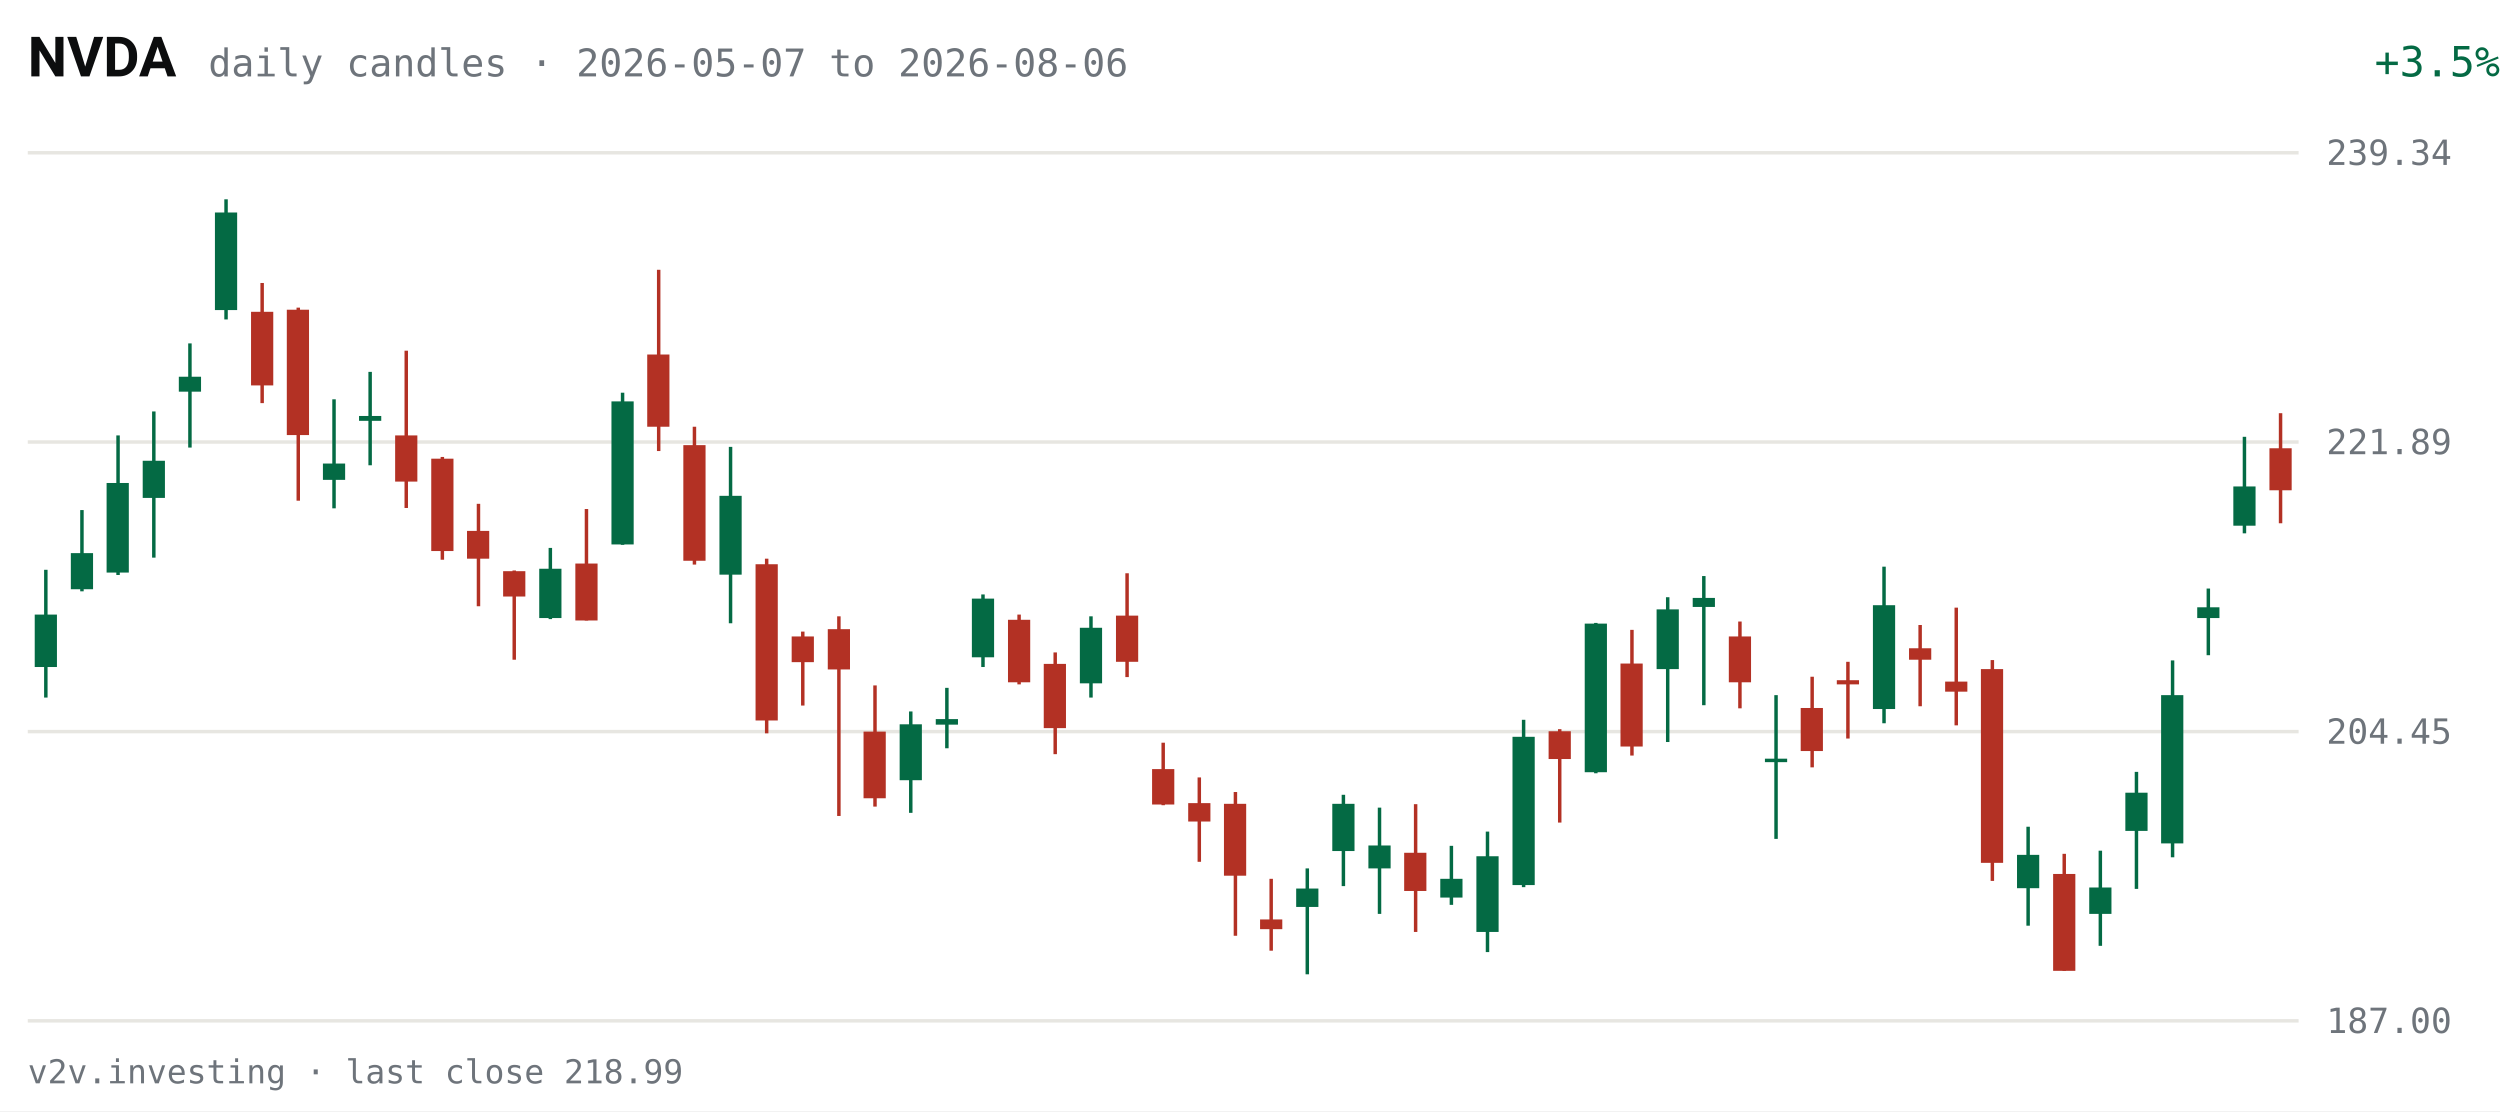
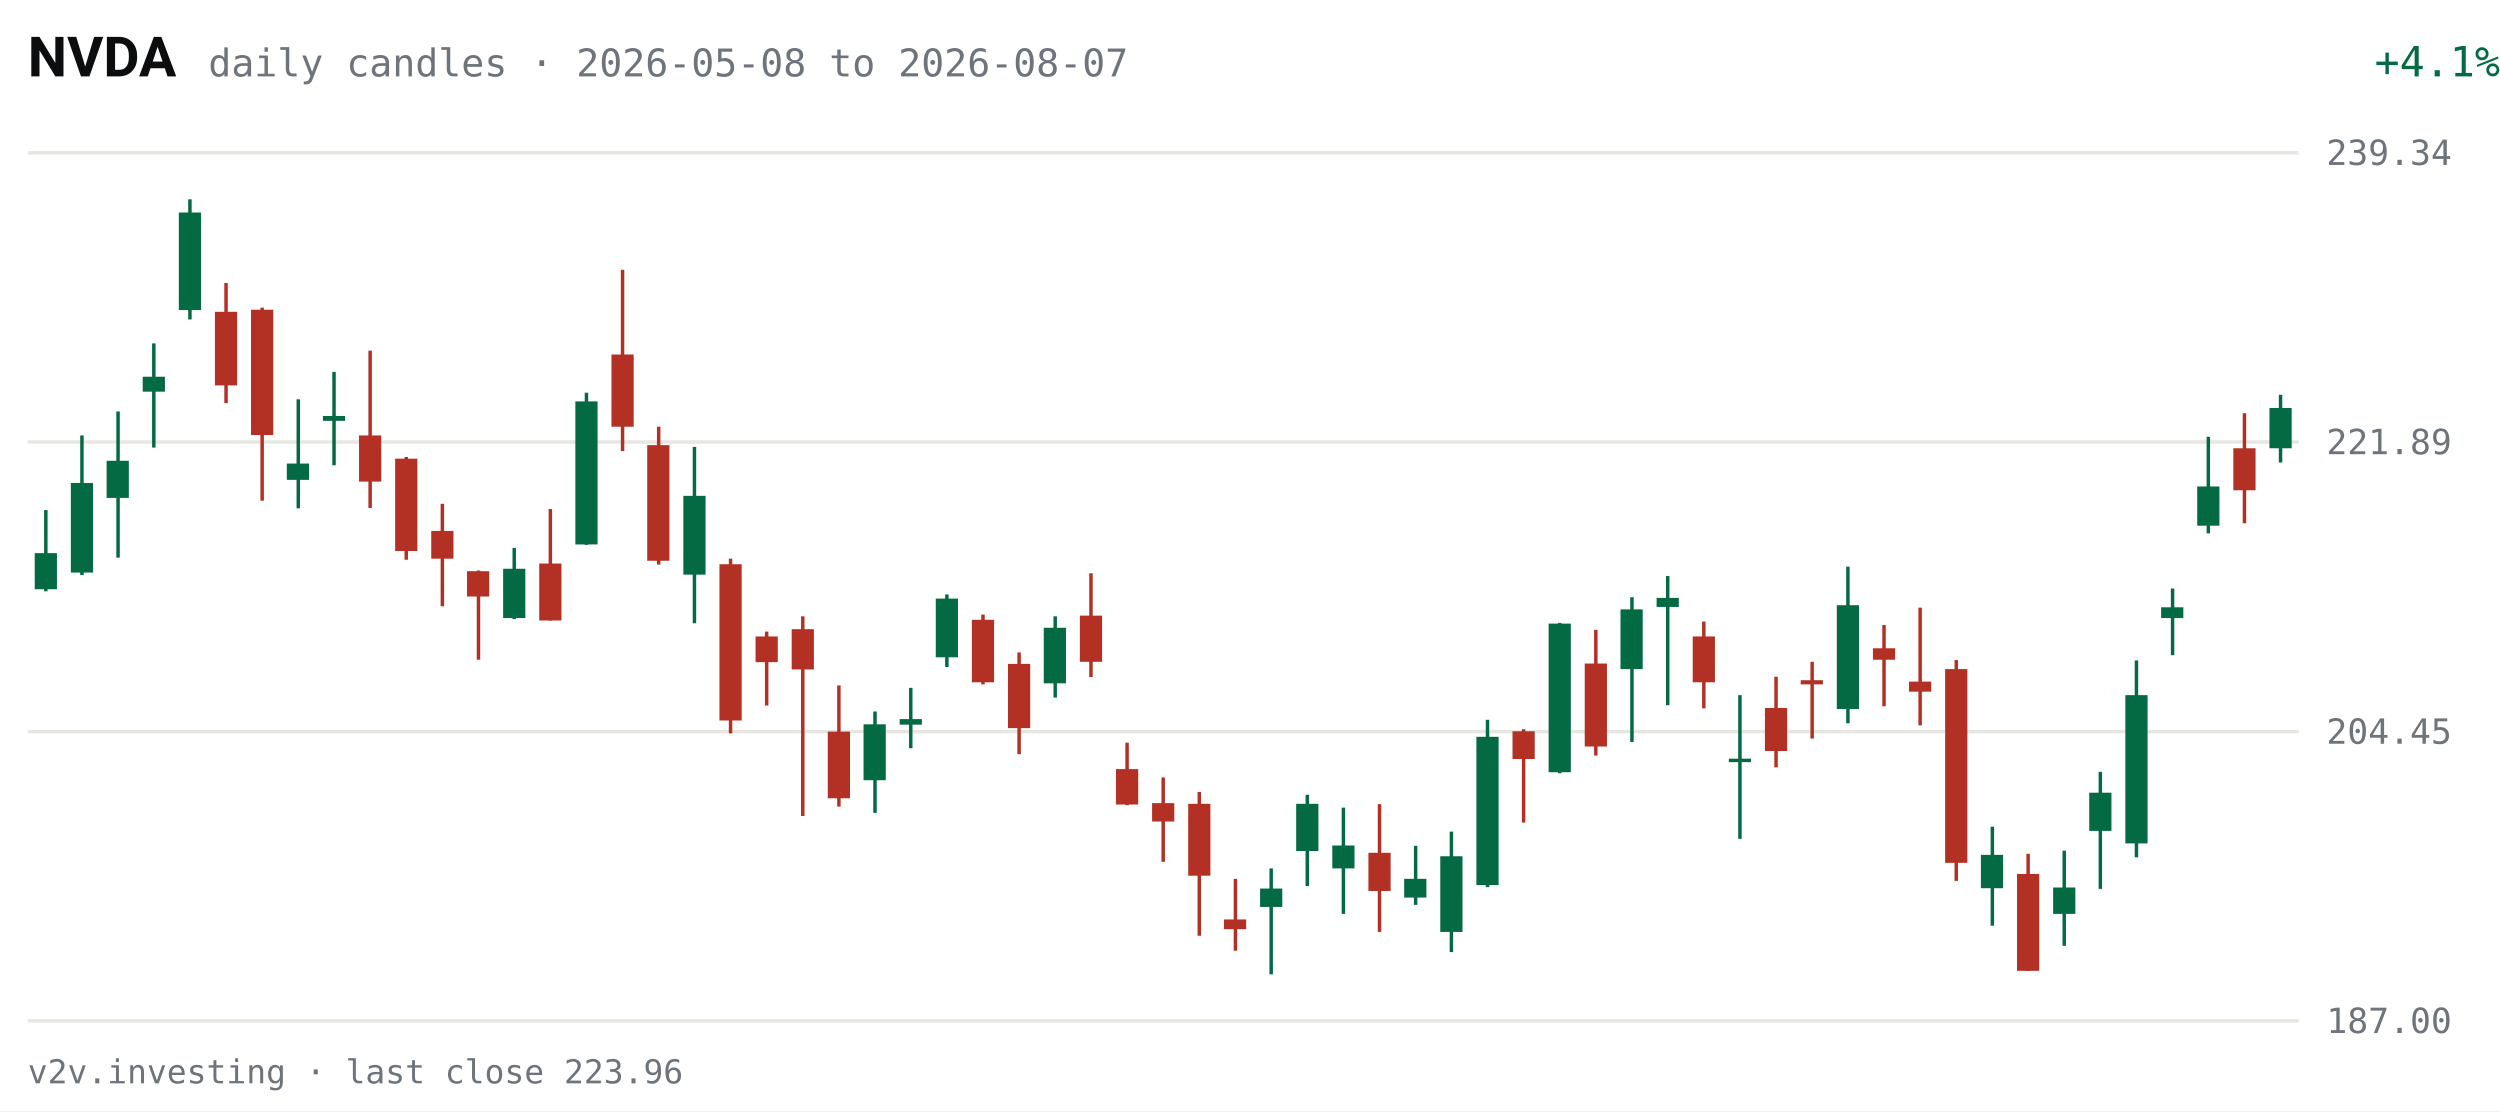
<svg xmlns="http://www.w3.org/2000/svg" viewBox="0 0 720 320" width="720" height="320" role="img" aria-label="NVDA daily candles, last 63 sessions">
  <rect width="720" height="320" fill="#FFFFFF" />
  <text x="8" y="22" fill="#0C0D0E" font-size="16" font-weight="600" font-family="system-ui,-apple-system,Segoe UI,Roboto,sans-serif">NVDA</text>
-   <text x="60" y="22" fill="#6E747B" font-size="11" font-family="ui-monospace,SFMono-Regular,Menlo,Consolas,monospace">daily candles · 2026-05-07 to 2026-08-06</text>
-   <text x="670" y="22" fill="#046A44" font-size="12" text-anchor="end" font-family="ui-monospace,SFMono-Regular,Menlo,Consolas,monospace" transform="translate(50,0)">+3.5%</text>
+   <text x="60" y="22" fill="#6E747B" font-size="11" font-family="ui-monospace,SFMono-Regular,Menlo,Consolas,monospace">daily candles · 2026-05-08 to 2026-08-07</text>
+   <text x="670" y="22" fill="#046A44" font-size="12" text-anchor="end" font-family="ui-monospace,SFMono-Regular,Menlo,Consolas,monospace" transform="translate(50,0)">+4.1%</text>
  <g font-family="ui-monospace,SFMono-Regular,Menlo,Consolas,monospace">
    <line x1="8" y1="294.0" x2="662" y2="294.0" stroke="#E7E6E1" stroke-width="1" />
    <text x="670" y="297.5" fill="#6E747B" font-size="10">187.00</text>
    <line x1="8" y1="210.7" x2="662" y2="210.7" stroke="#E7E6E1" stroke-width="1" />
    <text x="670" y="214.2" fill="#6E747B" font-size="10">204.45</text>
    <line x1="8" y1="127.3" x2="662" y2="127.3" stroke="#E7E6E1" stroke-width="1" />
    <text x="670" y="130.8" fill="#6E747B" font-size="10">221.89</text>
    <line x1="8" y1="44.0" x2="662" y2="44.0" stroke="#E7E6E1" stroke-width="1" />
    <text x="670" y="47.5" fill="#6E747B" font-size="10">239.34</text>
-     <line x1="13.2" y1="164.1" x2="13.2" y2="200.9" stroke="#046A44" stroke-width="1" />
-     <rect x="10.0" y="177.0" width="6.4" height="15.1" fill="#046A44" />
-     <line x1="23.6" y1="146.9" x2="23.6" y2="170.3" stroke="#046A44" stroke-width="1" />
-     <rect x="20.4" y="159.3" width="6.4" height="10.4" fill="#046A44" />
-     <line x1="34.0" y1="125.4" x2="34.0" y2="165.6" stroke="#046A44" stroke-width="1" />
-     <rect x="30.7" y="139.1" width="6.4" height="25.8" fill="#046A44" />
-     <line x1="44.3" y1="118.5" x2="44.3" y2="160.6" stroke="#046A44" stroke-width="1" />
-     <rect x="41.1" y="132.7" width="6.4" height="10.7" fill="#046A44" />
-     <line x1="54.7" y1="98.9" x2="54.7" y2="128.9" stroke="#046A44" stroke-width="1" />
-     <rect x="51.5" y="108.5" width="6.4" height="4.3" fill="#046A44" />
-     <line x1="65.1" y1="57.4" x2="65.1" y2="92.0" stroke="#046A44" stroke-width="1" />
-     <rect x="61.9" y="61.2" width="6.4" height="28.1" fill="#046A44" />
-     <line x1="75.5" y1="81.5" x2="75.5" y2="116.1" stroke="#B33124" stroke-width="1" />
-     <rect x="72.3" y="89.8" width="6.4" height="21.2" fill="#B33124" />
-     <line x1="85.9" y1="88.6" x2="85.9" y2="144.2" stroke="#B33124" stroke-width="1" />
-     <rect x="82.6" y="89.2" width="6.4" height="36.1" fill="#B33124" />
-     <line x1="96.2" y1="115.0" x2="96.2" y2="146.4" stroke="#046A44" stroke-width="1" />
-     <rect x="93.0" y="133.5" width="6.4" height="4.7" fill="#046A44" />
-     <line x1="106.6" y1="107.1" x2="106.6" y2="134.0" stroke="#046A44" stroke-width="1" />
-     <rect x="103.4" y="119.8" width="6.4" height="1.4" fill="#046A44" />
-     <line x1="117.0" y1="101.0" x2="117.0" y2="146.3" stroke="#B33124" stroke-width="1" />
-     <rect x="113.8" y="125.4" width="6.4" height="13.3" fill="#B33124" />
-     <line x1="127.4" y1="131.6" x2="127.4" y2="161.2" stroke="#B33124" stroke-width="1" />
-     <rect x="124.2" y="132.1" width="6.4" height="26.6" fill="#B33124" />
-     <line x1="137.8" y1="145.1" x2="137.8" y2="174.6" stroke="#B33124" stroke-width="1" />
-     <rect x="134.5" y="152.9" width="6.4" height="8.0" fill="#B33124" />
-     <line x1="148.1" y1="164.3" x2="148.1" y2="190.0" stroke="#B33124" stroke-width="1" />
-     <rect x="144.9" y="164.5" width="6.4" height="7.3" fill="#B33124" />
-     <line x1="158.5" y1="157.8" x2="158.5" y2="178.3" stroke="#046A44" stroke-width="1" />
-     <rect x="155.3" y="163.8" width="6.4" height="14.2" fill="#046A44" />
-     <line x1="168.9" y1="146.6" x2="168.9" y2="178.7" stroke="#B33124" stroke-width="1" />
-     <rect x="165.7" y="162.3" width="6.4" height="16.4" fill="#B33124" />
-     <line x1="179.3" y1="113.1" x2="179.3" y2="156.9" stroke="#046A44" stroke-width="1" />
-     <rect x="176.1" y="115.6" width="6.4" height="41.2" fill="#046A44" />
-     <line x1="189.7" y1="77.7" x2="189.7" y2="129.9" stroke="#B33124" stroke-width="1" />
-     <rect x="186.4" y="102.1" width="6.4" height="20.8" fill="#B33124" />
-     <line x1="200.0" y1="122.9" x2="200.0" y2="162.6" stroke="#B33124" stroke-width="1" />
-     <rect x="196.8" y="128.2" width="6.4" height="33.3" fill="#B33124" />
-     <line x1="210.4" y1="128.7" x2="210.4" y2="179.5" stroke="#046A44" stroke-width="1" />
-     <rect x="207.2" y="142.8" width="6.4" height="22.7" fill="#046A44" />
-     <line x1="220.8" y1="160.9" x2="220.8" y2="211.2" stroke="#B33124" stroke-width="1" />
-     <rect x="217.6" y="162.5" width="6.4" height="45.0" fill="#B33124" />
-     <line x1="231.2" y1="181.9" x2="231.2" y2="203.2" stroke="#B33124" stroke-width="1" />
-     <rect x="228.0" y="183.3" width="6.4" height="7.4" fill="#B33124" />
-     <line x1="241.6" y1="177.5" x2="241.6" y2="235.0" stroke="#B33124" stroke-width="1" />
-     <rect x="238.4" y="181.2" width="6.4" height="11.6" fill="#B33124" />
-     <line x1="252.0" y1="197.4" x2="252.0" y2="232.3" stroke="#B33124" stroke-width="1" />
-     <rect x="248.7" y="210.7" width="6.4" height="19.2" fill="#B33124" />
-     <line x1="262.3" y1="204.9" x2="262.3" y2="234.1" stroke="#046A44" stroke-width="1" />
-     <rect x="259.1" y="208.6" width="6.4" height="16.1" fill="#046A44" />
-     <line x1="272.7" y1="198.1" x2="272.7" y2="215.5" stroke="#046A44" stroke-width="1" />
-     <rect x="269.5" y="207.1" width="6.4" height="1.6" fill="#046A44" />
-     <line x1="283.1" y1="171.2" x2="283.1" y2="192.1" stroke="#046A44" stroke-width="1" />
-     <rect x="279.9" y="172.4" width="6.4" height="16.9" fill="#046A44" />
-     <line x1="293.5" y1="177.0" x2="293.5" y2="197.1" stroke="#B33124" stroke-width="1" />
-     <rect x="290.3" y="178.5" width="6.4" height="18.0" fill="#B33124" />
-     <line x1="303.9" y1="187.9" x2="303.9" y2="217.2" stroke="#B33124" stroke-width="1" />
-     <rect x="300.6" y="191.2" width="6.4" height="18.5" fill="#B33124" />
-     <line x1="314.2" y1="177.5" x2="314.2" y2="200.9" stroke="#046A44" stroke-width="1" />
-     <rect x="311.0" y="180.8" width="6.4" height="16.0" fill="#046A44" />
-     <line x1="324.6" y1="165.1" x2="324.6" y2="195.0" stroke="#B33124" stroke-width="1" />
-     <rect x="321.4" y="177.3" width="6.4" height="13.3" fill="#B33124" />
-     <line x1="335.0" y1="213.9" x2="335.0" y2="231.9" stroke="#B33124" stroke-width="1" />
-     <rect x="331.8" y="221.5" width="6.4" height="10.2" fill="#B33124" />
-     <line x1="345.4" y1="223.9" x2="345.4" y2="248.2" stroke="#B33124" stroke-width="1" />
-     <rect x="342.2" y="231.3" width="6.4" height="5.3" fill="#B33124" />
-     <line x1="355.8" y1="228.1" x2="355.8" y2="269.5" stroke="#B33124" stroke-width="1" />
-     <rect x="352.5" y="231.5" width="6.4" height="20.7" fill="#B33124" />
-     <line x1="366.1" y1="253.1" x2="366.1" y2="273.8" stroke="#B33124" stroke-width="1" />
-     <rect x="362.9" y="264.8" width="6.4" height="2.8" fill="#B33124" />
-     <line x1="376.5" y1="250.1" x2="376.5" y2="280.6" stroke="#046A44" stroke-width="1" />
-     <rect x="373.3" y="255.9" width="6.4" height="5.3" fill="#046A44" />
-     <line x1="386.9" y1="228.9" x2="386.9" y2="255.2" stroke="#046A44" stroke-width="1" />
-     <rect x="383.7" y="231.5" width="6.4" height="13.6" fill="#046A44" />
-     <line x1="397.3" y1="232.6" x2="397.3" y2="263.2" stroke="#046A44" stroke-width="1" />
-     <rect x="394.1" y="243.5" width="6.4" height="6.6" fill="#046A44" />
-     <line x1="407.7" y1="231.6" x2="407.7" y2="268.4" stroke="#B33124" stroke-width="1" />
-     <rect x="404.4" y="245.6" width="6.4" height="11.0" fill="#B33124" />
-     <line x1="418.0" y1="243.6" x2="418.0" y2="260.6" stroke="#046A44" stroke-width="1" />
-     <rect x="414.8" y="253.1" width="6.4" height="5.4" fill="#046A44" />
-     <line x1="428.4" y1="239.5" x2="428.4" y2="274.2" stroke="#046A44" stroke-width="1" />
-     <rect x="425.2" y="246.6" width="6.4" height="21.8" fill="#046A44" />
-     <line x1="438.8" y1="207.3" x2="438.8" y2="255.5" stroke="#046A44" stroke-width="1" />
-     <rect x="435.6" y="212.2" width="6.4" height="42.7" fill="#046A44" />
-     <line x1="449.2" y1="210.0" x2="449.2" y2="236.9" stroke="#B33124" stroke-width="1" />
-     <rect x="446.0" y="210.6" width="6.4" height="8.0" fill="#B33124" />
-     <line x1="459.6" y1="179.4" x2="459.6" y2="222.7" stroke="#046A44" stroke-width="1" />
-     <rect x="456.4" y="179.6" width="6.4" height="42.8" fill="#046A44" />
-     <line x1="470.0" y1="181.4" x2="470.0" y2="217.6" stroke="#B33124" stroke-width="1" />
-     <rect x="466.7" y="191.1" width="6.4" height="23.9" fill="#B33124" />
-     <line x1="480.3" y1="172.0" x2="480.3" y2="213.7" stroke="#046A44" stroke-width="1" />
-     <rect x="477.1" y="175.5" width="6.4" height="17.2" fill="#046A44" />
-     <line x1="490.7" y1="165.9" x2="490.7" y2="203.1" stroke="#046A44" stroke-width="1" />
-     <rect x="487.5" y="172.2" width="6.4" height="2.6" fill="#046A44" />
-     <line x1="501.1" y1="179.0" x2="501.1" y2="204.0" stroke="#B33124" stroke-width="1" />
-     <rect x="497.9" y="183.3" width="6.4" height="13.2" fill="#B33124" />
-     <line x1="511.5" y1="200.2" x2="511.5" y2="241.6" stroke="#046A44" stroke-width="1" />
-     <rect x="508.3" y="218.5" width="6.4" height="1.0" fill="#046A44" />
-     <line x1="521.9" y1="194.9" x2="521.9" y2="221.0" stroke="#B33124" stroke-width="1" />
-     <rect x="518.6" y="203.9" width="6.4" height="12.4" fill="#B33124" />
-     <line x1="532.2" y1="190.6" x2="532.2" y2="212.7" stroke="#B33124" stroke-width="1" />
-     <rect x="529.0" y="195.9" width="6.4" height="1.2" fill="#B33124" />
-     <line x1="542.6" y1="163.2" x2="542.6" y2="208.3" stroke="#046A44" stroke-width="1" />
-     <rect x="539.4" y="174.3" width="6.4" height="29.9" fill="#046A44" />
-     <line x1="553.0" y1="180.0" x2="553.0" y2="203.4" stroke="#B33124" stroke-width="1" />
-     <rect x="549.8" y="186.7" width="6.4" height="3.3" fill="#B33124" />
-     <line x1="563.4" y1="175.0" x2="563.4" y2="208.9" stroke="#B33124" stroke-width="1" />
-     <rect x="560.2" y="196.3" width="6.4" height="2.9" fill="#B33124" />
-     <line x1="573.8" y1="190.1" x2="573.8" y2="253.7" stroke="#B33124" stroke-width="1" />
-     <rect x="570.5" y="192.7" width="6.4" height="55.8" fill="#B33124" />
-     <line x1="584.1" y1="238.1" x2="584.1" y2="266.6" stroke="#046A44" stroke-width="1" />
-     <rect x="580.9" y="246.2" width="6.4" height="9.6" fill="#046A44" />
-     <line x1="594.5" y1="245.9" x2="594.5" y2="279.6" stroke="#B33124" stroke-width="1" />
-     <rect x="591.3" y="251.7" width="6.4" height="27.9" fill="#B33124" />
-     <line x1="604.9" y1="245.0" x2="604.9" y2="272.4" stroke="#046A44" stroke-width="1" />
-     <rect x="601.7" y="255.6" width="6.4" height="7.6" fill="#046A44" />
-     <line x1="615.3" y1="222.3" x2="615.3" y2="256.0" stroke="#046A44" stroke-width="1" />
-     <rect x="612.1" y="228.3" width="6.4" height="11.0" fill="#046A44" />
-     <line x1="625.7" y1="190.2" x2="625.7" y2="246.9" stroke="#046A44" stroke-width="1" />
-     <rect x="622.4" y="200.2" width="6.4" height="42.7" fill="#046A44" />
-     <line x1="636.0" y1="169.5" x2="636.0" y2="188.7" stroke="#046A44" stroke-width="1" />
-     <rect x="632.8" y="174.9" width="6.4" height="3.1" fill="#046A44" />
-     <line x1="646.4" y1="125.8" x2="646.4" y2="153.6" stroke="#046A44" stroke-width="1" />
-     <rect x="643.2" y="140.1" width="6.4" height="11.3" fill="#046A44" />
-     <line x1="656.8" y1="119.0" x2="656.8" y2="150.7" stroke="#B33124" stroke-width="1" />
-     <rect x="653.6" y="129.1" width="6.4" height="12.1" fill="#B33124" />
+     <line x1="13.2" y1="146.9" x2="13.2" y2="170.3" stroke="#046A44" stroke-width="1" />
+     <rect x="10.0" y="159.3" width="6.4" height="10.4" fill="#046A44" />
+     <line x1="23.6" y1="125.4" x2="23.6" y2="165.6" stroke="#046A44" stroke-width="1" />
+     <rect x="20.4" y="139.1" width="6.4" height="25.8" fill="#046A44" />
+     <line x1="34.0" y1="118.5" x2="34.0" y2="160.6" stroke="#046A44" stroke-width="1" />
+     <rect x="30.7" y="132.7" width="6.4" height="10.7" fill="#046A44" />
+     <line x1="44.3" y1="98.9" x2="44.3" y2="128.9" stroke="#046A44" stroke-width="1" />
+     <rect x="41.1" y="108.5" width="6.4" height="4.3" fill="#046A44" />
+     <line x1="54.7" y1="57.4" x2="54.7" y2="92.0" stroke="#046A44" stroke-width="1" />
+     <rect x="51.5" y="61.2" width="6.4" height="28.1" fill="#046A44" />
+     <line x1="65.1" y1="81.5" x2="65.1" y2="116.1" stroke="#B33124" stroke-width="1" />
+     <rect x="61.9" y="89.8" width="6.4" height="21.2" fill="#B33124" />
+     <line x1="75.5" y1="88.6" x2="75.5" y2="144.2" stroke="#B33124" stroke-width="1" />
+     <rect x="72.3" y="89.2" width="6.4" height="36.1" fill="#B33124" />
+     <line x1="85.9" y1="115.0" x2="85.9" y2="146.4" stroke="#046A44" stroke-width="1" />
+     <rect x="82.6" y="133.5" width="6.4" height="4.7" fill="#046A44" />
+     <line x1="96.2" y1="107.1" x2="96.2" y2="134.0" stroke="#046A44" stroke-width="1" />
+     <rect x="93.0" y="119.8" width="6.4" height="1.4" fill="#046A44" />
+     <line x1="106.6" y1="101.0" x2="106.6" y2="146.3" stroke="#B33124" stroke-width="1" />
+     <rect x="103.4" y="125.4" width="6.4" height="13.3" fill="#B33124" />
+     <line x1="117.0" y1="131.6" x2="117.0" y2="161.2" stroke="#B33124" stroke-width="1" />
+     <rect x="113.8" y="132.1" width="6.4" height="26.6" fill="#B33124" />
+     <line x1="127.4" y1="145.1" x2="127.4" y2="174.6" stroke="#B33124" stroke-width="1" />
+     <rect x="124.2" y="152.9" width="6.4" height="8.0" fill="#B33124" />
+     <line x1="137.8" y1="164.3" x2="137.8" y2="190.0" stroke="#B33124" stroke-width="1" />
+     <rect x="134.5" y="164.5" width="6.4" height="7.3" fill="#B33124" />
+     <line x1="148.1" y1="157.8" x2="148.1" y2="178.3" stroke="#046A44" stroke-width="1" />
+     <rect x="144.9" y="163.8" width="6.4" height="14.2" fill="#046A44" />
+     <line x1="158.5" y1="146.6" x2="158.5" y2="178.7" stroke="#B33124" stroke-width="1" />
+     <rect x="155.3" y="162.3" width="6.4" height="16.4" fill="#B33124" />
+     <line x1="168.9" y1="113.1" x2="168.9" y2="156.9" stroke="#046A44" stroke-width="1" />
+     <rect x="165.7" y="115.6" width="6.4" height="41.2" fill="#046A44" />
+     <line x1="179.3" y1="77.7" x2="179.3" y2="129.9" stroke="#B33124" stroke-width="1" />
+     <rect x="176.1" y="102.1" width="6.4" height="20.8" fill="#B33124" />
+     <line x1="189.7" y1="122.9" x2="189.7" y2="162.6" stroke="#B33124" stroke-width="1" />
+     <rect x="186.4" y="128.2" width="6.4" height="33.3" fill="#B33124" />
+     <line x1="200.0" y1="128.7" x2="200.0" y2="179.5" stroke="#046A44" stroke-width="1" />
+     <rect x="196.8" y="142.8" width="6.4" height="22.7" fill="#046A44" />
+     <line x1="210.4" y1="160.9" x2="210.4" y2="211.2" stroke="#B33124" stroke-width="1" />
+     <rect x="207.2" y="162.5" width="6.4" height="45.0" fill="#B33124" />
+     <line x1="220.8" y1="181.9" x2="220.8" y2="203.2" stroke="#B33124" stroke-width="1" />
+     <rect x="217.6" y="183.3" width="6.4" height="7.4" fill="#B33124" />
+     <line x1="231.2" y1="177.5" x2="231.2" y2="235.0" stroke="#B33124" stroke-width="1" />
+     <rect x="228.0" y="181.2" width="6.4" height="11.6" fill="#B33124" />
+     <line x1="241.6" y1="197.4" x2="241.6" y2="232.3" stroke="#B33124" stroke-width="1" />
+     <rect x="238.4" y="210.7" width="6.4" height="19.2" fill="#B33124" />
+     <line x1="252.0" y1="204.9" x2="252.0" y2="234.1" stroke="#046A44" stroke-width="1" />
+     <rect x="248.7" y="208.6" width="6.4" height="16.1" fill="#046A44" />
+     <line x1="262.3" y1="198.1" x2="262.3" y2="215.5" stroke="#046A44" stroke-width="1" />
+     <rect x="259.1" y="207.1" width="6.4" height="1.6" fill="#046A44" />
+     <line x1="272.7" y1="171.2" x2="272.7" y2="192.1" stroke="#046A44" stroke-width="1" />
+     <rect x="269.5" y="172.4" width="6.4" height="16.9" fill="#046A44" />
+     <line x1="283.1" y1="177.0" x2="283.1" y2="197.1" stroke="#B33124" stroke-width="1" />
+     <rect x="279.9" y="178.5" width="6.4" height="18.0" fill="#B33124" />
+     <line x1="293.5" y1="187.9" x2="293.5" y2="217.2" stroke="#B33124" stroke-width="1" />
+     <rect x="290.3" y="191.2" width="6.4" height="18.5" fill="#B33124" />
+     <line x1="303.9" y1="177.5" x2="303.9" y2="200.9" stroke="#046A44" stroke-width="1" />
+     <rect x="300.6" y="180.8" width="6.4" height="16.0" fill="#046A44" />
+     <line x1="314.2" y1="165.1" x2="314.2" y2="195.0" stroke="#B33124" stroke-width="1" />
+     <rect x="311.0" y="177.3" width="6.4" height="13.3" fill="#B33124" />
+     <line x1="324.6" y1="213.9" x2="324.6" y2="231.9" stroke="#B33124" stroke-width="1" />
+     <rect x="321.4" y="221.5" width="6.4" height="10.2" fill="#B33124" />
+     <line x1="335.0" y1="223.9" x2="335.0" y2="248.2" stroke="#B33124" stroke-width="1" />
+     <rect x="331.8" y="231.3" width="6.4" height="5.3" fill="#B33124" />
+     <line x1="345.4" y1="228.1" x2="345.4" y2="269.5" stroke="#B33124" stroke-width="1" />
+     <rect x="342.2" y="231.5" width="6.4" height="20.7" fill="#B33124" />
+     <line x1="355.8" y1="253.1" x2="355.8" y2="273.8" stroke="#B33124" stroke-width="1" />
+     <rect x="352.5" y="264.8" width="6.4" height="2.8" fill="#B33124" />
+     <line x1="366.1" y1="250.1" x2="366.1" y2="280.6" stroke="#046A44" stroke-width="1" />
+     <rect x="362.9" y="255.9" width="6.4" height="5.3" fill="#046A44" />
+     <line x1="376.5" y1="228.9" x2="376.5" y2="255.2" stroke="#046A44" stroke-width="1" />
+     <rect x="373.3" y="231.5" width="6.4" height="13.6" fill="#046A44" />
+     <line x1="386.9" y1="232.6" x2="386.9" y2="263.2" stroke="#046A44" stroke-width="1" />
+     <rect x="383.7" y="243.5" width="6.4" height="6.6" fill="#046A44" />
+     <line x1="397.3" y1="231.6" x2="397.3" y2="268.4" stroke="#B33124" stroke-width="1" />
+     <rect x="394.1" y="245.6" width="6.4" height="11.0" fill="#B33124" />
+     <line x1="407.7" y1="243.6" x2="407.7" y2="260.6" stroke="#046A44" stroke-width="1" />
+     <rect x="404.4" y="253.1" width="6.4" height="5.4" fill="#046A44" />
+     <line x1="418.0" y1="239.5" x2="418.0" y2="274.2" stroke="#046A44" stroke-width="1" />
+     <rect x="414.8" y="246.6" width="6.4" height="21.8" fill="#046A44" />
+     <line x1="428.4" y1="207.3" x2="428.4" y2="255.5" stroke="#046A44" stroke-width="1" />
+     <rect x="425.2" y="212.2" width="6.4" height="42.7" fill="#046A44" />
+     <line x1="438.8" y1="210.0" x2="438.8" y2="236.9" stroke="#B33124" stroke-width="1" />
+     <rect x="435.6" y="210.6" width="6.4" height="8.0" fill="#B33124" />
+     <line x1="449.2" y1="179.4" x2="449.2" y2="222.7" stroke="#046A44" stroke-width="1" />
+     <rect x="446.0" y="179.6" width="6.4" height="42.8" fill="#046A44" />
+     <line x1="459.6" y1="181.4" x2="459.6" y2="217.6" stroke="#B33124" stroke-width="1" />
+     <rect x="456.4" y="191.1" width="6.4" height="23.9" fill="#B33124" />
+     <line x1="470.0" y1="172.0" x2="470.0" y2="213.7" stroke="#046A44" stroke-width="1" />
+     <rect x="466.7" y="175.5" width="6.4" height="17.2" fill="#046A44" />
+     <line x1="480.3" y1="165.9" x2="480.3" y2="203.1" stroke="#046A44" stroke-width="1" />
+     <rect x="477.1" y="172.2" width="6.4" height="2.6" fill="#046A44" />
+     <line x1="490.7" y1="179.0" x2="490.7" y2="204.0" stroke="#B33124" stroke-width="1" />
+     <rect x="487.5" y="183.3" width="6.4" height="13.2" fill="#B33124" />
+     <line x1="501.1" y1="200.2" x2="501.1" y2="241.6" stroke="#046A44" stroke-width="1" />
+     <rect x="497.9" y="218.5" width="6.4" height="1.0" fill="#046A44" />
+     <line x1="511.5" y1="194.9" x2="511.5" y2="221.0" stroke="#B33124" stroke-width="1" />
+     <rect x="508.3" y="203.9" width="6.4" height="12.4" fill="#B33124" />
+     <line x1="521.9" y1="190.6" x2="521.9" y2="212.7" stroke="#B33124" stroke-width="1" />
+     <rect x="518.6" y="195.9" width="6.4" height="1.2" fill="#B33124" />
+     <line x1="532.2" y1="163.2" x2="532.2" y2="208.3" stroke="#046A44" stroke-width="1" />
+     <rect x="529.0" y="174.3" width="6.4" height="29.9" fill="#046A44" />
+     <line x1="542.6" y1="180.0" x2="542.6" y2="203.4" stroke="#B33124" stroke-width="1" />
+     <rect x="539.4" y="186.7" width="6.4" height="3.3" fill="#B33124" />
+     <line x1="553.0" y1="175.0" x2="553.0" y2="208.9" stroke="#B33124" stroke-width="1" />
+     <rect x="549.8" y="196.3" width="6.4" height="2.9" fill="#B33124" />
+     <line x1="563.4" y1="190.1" x2="563.4" y2="253.7" stroke="#B33124" stroke-width="1" />
+     <rect x="560.2" y="192.7" width="6.4" height="55.8" fill="#B33124" />
+     <line x1="573.8" y1="238.1" x2="573.8" y2="266.6" stroke="#046A44" stroke-width="1" />
+     <rect x="570.5" y="246.2" width="6.4" height="9.6" fill="#046A44" />
+     <line x1="584.1" y1="245.9" x2="584.1" y2="279.6" stroke="#B33124" stroke-width="1" />
+     <rect x="580.9" y="251.7" width="6.4" height="27.9" fill="#B33124" />
+     <line x1="594.5" y1="245.0" x2="594.5" y2="272.4" stroke="#046A44" stroke-width="1" />
+     <rect x="591.3" y="255.6" width="6.4" height="7.6" fill="#046A44" />
+     <line x1="604.9" y1="222.3" x2="604.9" y2="256.0" stroke="#046A44" stroke-width="1" />
+     <rect x="601.7" y="228.3" width="6.4" height="11.0" fill="#046A44" />
+     <line x1="615.3" y1="190.2" x2="615.3" y2="246.9" stroke="#046A44" stroke-width="1" />
+     <rect x="612.1" y="200.2" width="6.4" height="42.7" fill="#046A44" />
+     <line x1="625.7" y1="169.5" x2="625.7" y2="188.7" stroke="#046A44" stroke-width="1" />
+     <rect x="622.4" y="174.9" width="6.4" height="3.1" fill="#046A44" />
+     <line x1="636.0" y1="125.8" x2="636.0" y2="153.6" stroke="#046A44" stroke-width="1" />
+     <rect x="632.8" y="140.1" width="6.4" height="11.3" fill="#046A44" />
+     <line x1="646.4" y1="119.0" x2="646.4" y2="150.7" stroke="#B33124" stroke-width="1" />
+     <rect x="643.2" y="129.1" width="6.4" height="12.1" fill="#B33124" />
+     <line x1="656.8" y1="113.7" x2="656.8" y2="133.2" stroke="#046A44" stroke-width="1" />
+     <rect x="653.6" y="117.5" width="6.4" height="11.6" fill="#046A44" />
  </g>
-   <text x="8" y="312" fill="#6E747B" font-size="9.5" font-family="ui-monospace,SFMono-Regular,Menlo,Consolas,monospace">v2v.investing · last close 218.99</text>
+   <text x="8" y="312" fill="#6E747B" font-size="9.5" font-family="ui-monospace,SFMono-Regular,Menlo,Consolas,monospace">v2v.investing · last close 223.96</text>
</svg>
